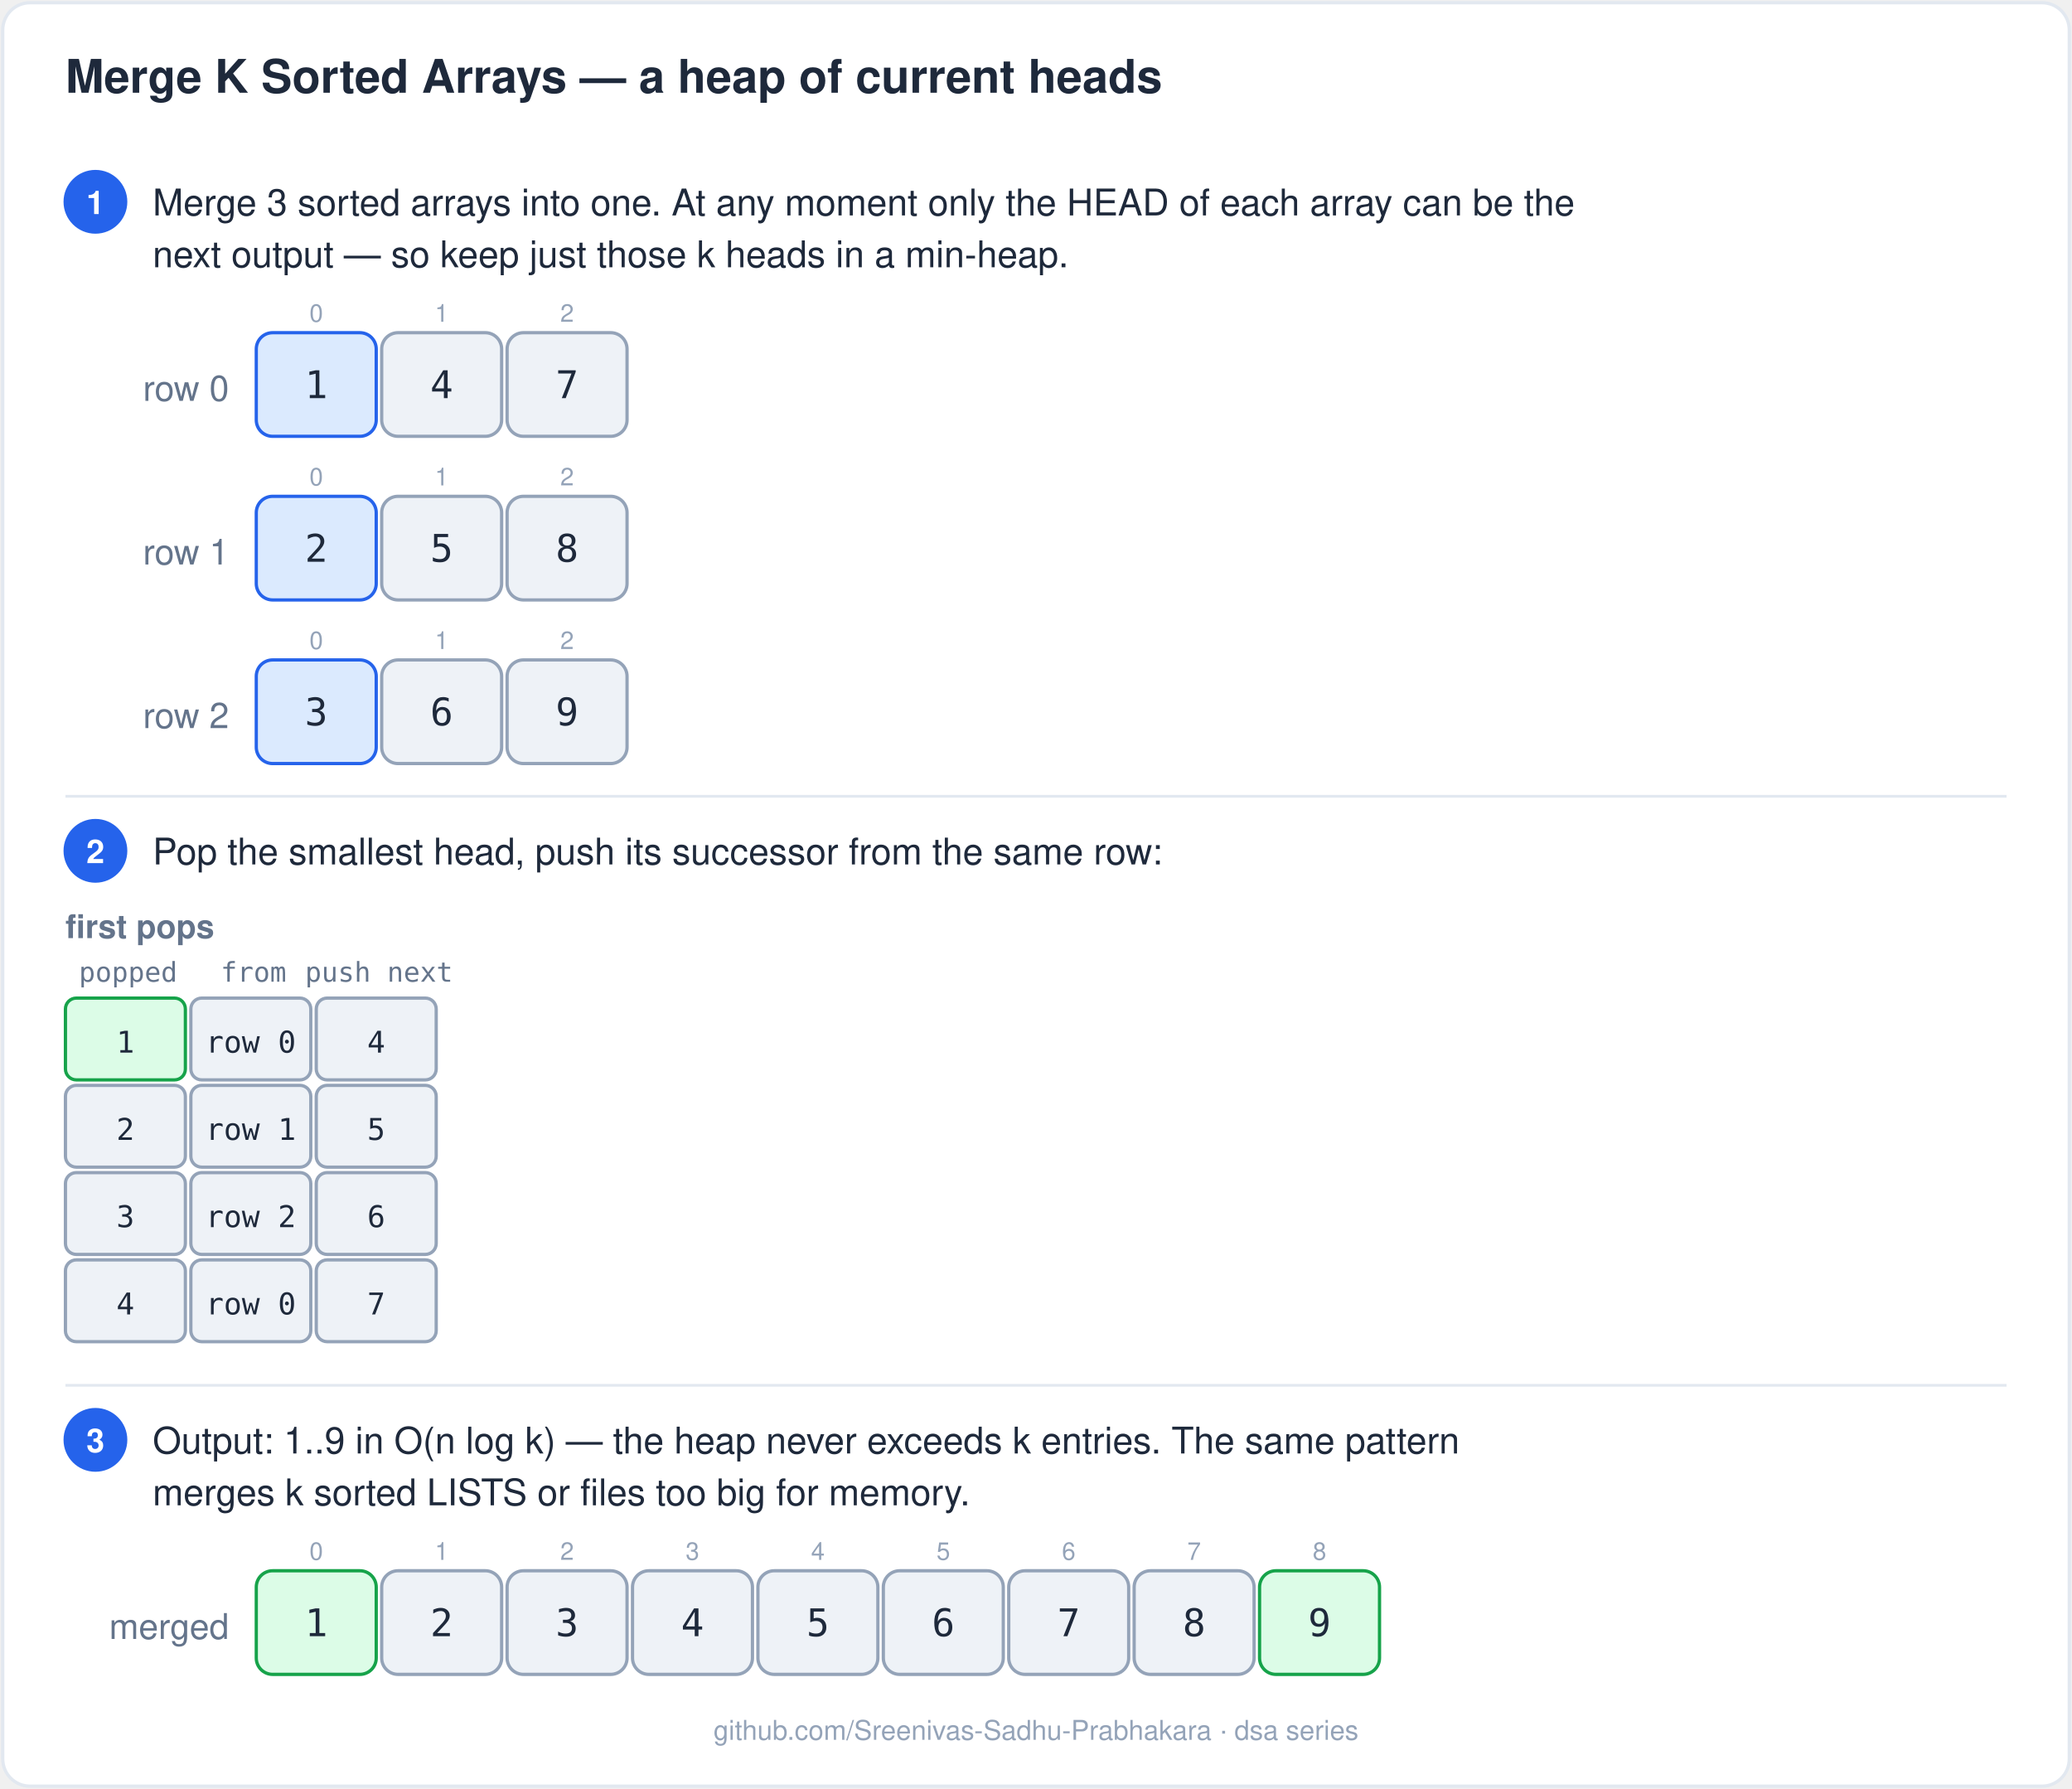
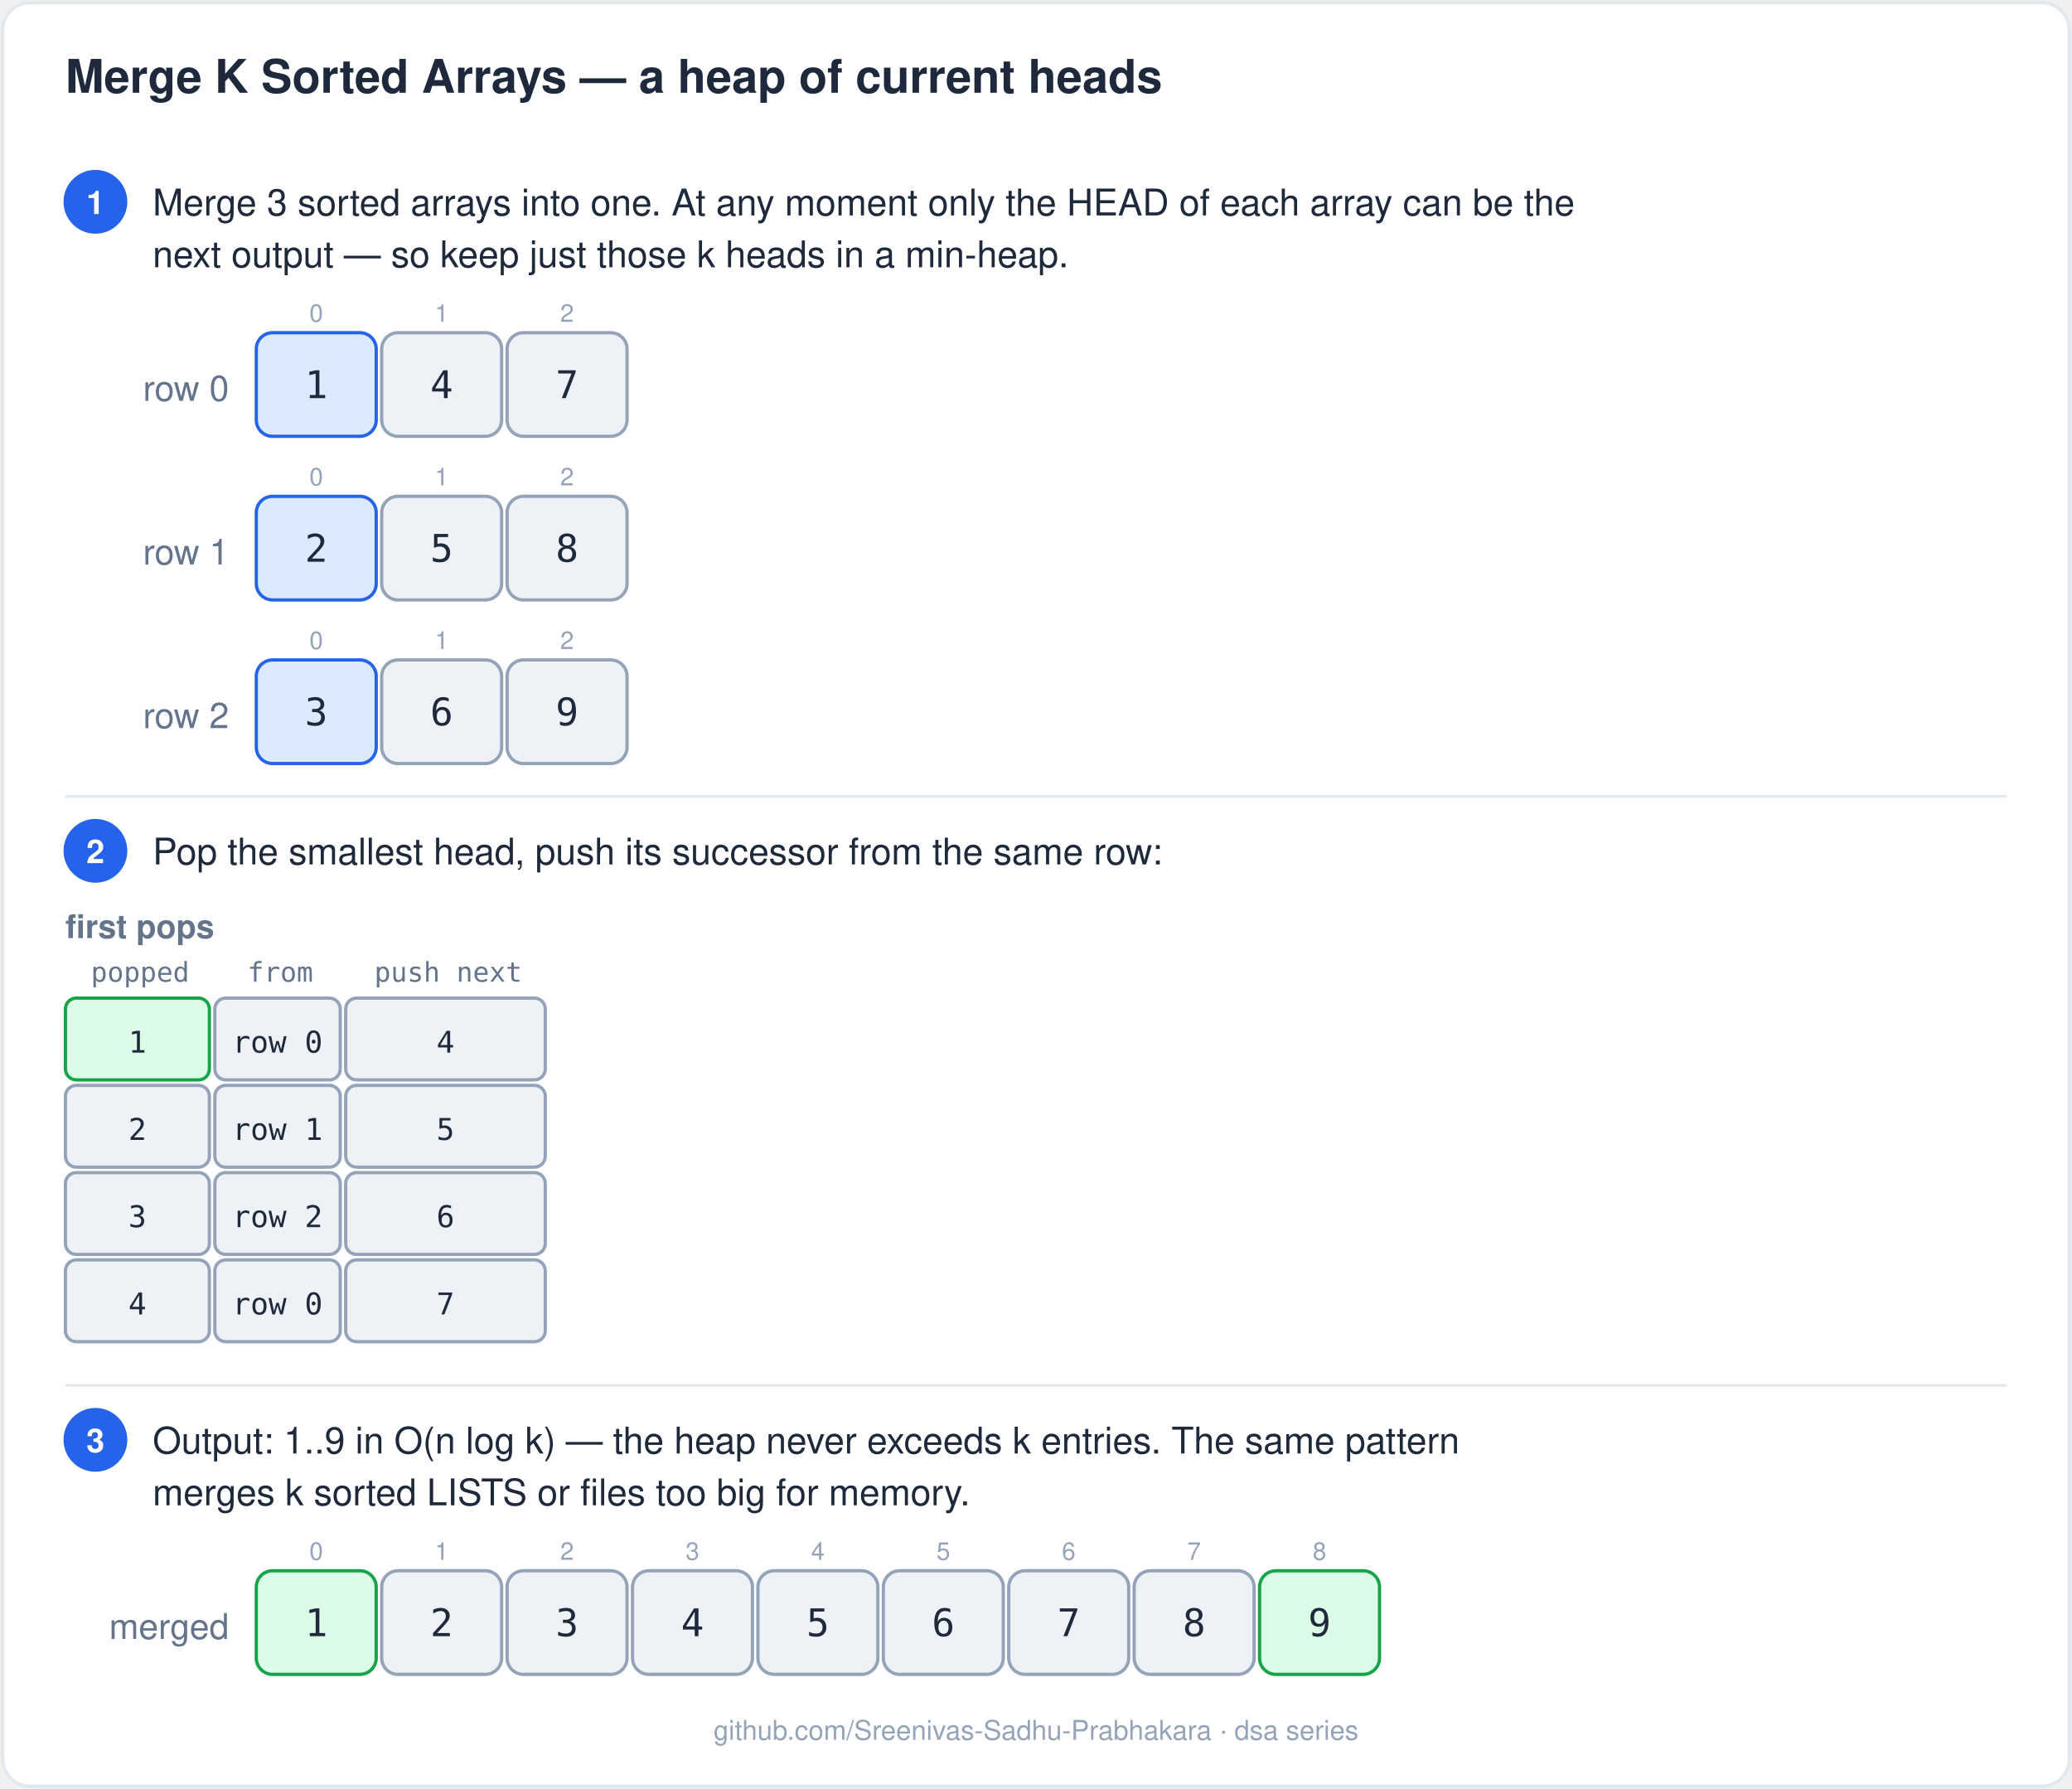
<svg xmlns="http://www.w3.org/2000/svg" width="760" height="656" viewBox="0 0 760 656" role="img" aria-label="Step-by-step visual walkthrough">
  <defs>
    <marker id="arr" markerWidth="8" markerHeight="8" refX="6" refY="3" orient="auto">
      <path d="M0,0 L7,3 L0,6 z" fill="context-stroke" />
    </marker>
  </defs>
  <rect x="1.0" y="1.0" width="758.0" height="654.0" rx="10" fill="#ffffff" stroke="#e2e8f0" stroke-width="1.2" />
  <text x="24.0" y="34.0" font-family="-apple-system,Segoe UI,Helvetica,Arial,sans-serif" font-size="17" fill="#1e293b" text-anchor="start" font-weight="600">Merge K Sorted Arrays — a heap of current heads</text>
  <circle cx="35.0" cy="74.0" r="11" fill="#2563eb" stroke="#2563eb" stroke-width="1.4" />
  <text x="35.0" y="78.5" font-family="-apple-system,Segoe UI,Helvetica,Arial,sans-serif" font-size="12" fill="#ffffff" text-anchor="middle" font-weight="600">1</text>
  <text x="56.0" y="79.0" font-family="-apple-system,Segoe UI,Helvetica,Arial,sans-serif" font-size="13.5" fill="#1e293b" text-anchor="start">Merge 3 sorted arrays into one. At any moment only the HEAD of each array can be the</text>
  <text x="56.0" y="98.0" font-family="-apple-system,Segoe UI,Helvetica,Arial,sans-serif" font-size="13.5" fill="#1e293b" text-anchor="start">next output — so keep just those k heads in a min-heap.</text>
  <text x="84.0" y="147.0" font-family="-apple-system,Segoe UI,Helvetica,Arial,sans-serif" font-size="13" fill="#64748b" text-anchor="end">row 0</text>
  <rect x="94.0" y="122.0" width="44.0" height="38.0" rx="6" fill="#dbeafe" stroke="#2563eb" stroke-width="1.2" />
  <text x="116.0" y="146.0" font-family="ui-monospace,Menlo,monospace" font-size="14" fill="#1e293b" text-anchor="middle">1</text>
  <text x="116.0" y="118.0" font-family="-apple-system,Segoe UI,Helvetica,Arial,sans-serif" font-size="9" fill="#94a3b8" text-anchor="middle">0</text>
  <rect x="140.0" y="122.0" width="44.0" height="38.0" rx="6" fill="#eef2f7" stroke="#94a3b8" stroke-width="1.2" />
  <text x="162.0" y="146.0" font-family="ui-monospace,Menlo,monospace" font-size="14" fill="#1e293b" text-anchor="middle">4</text>
  <text x="162.0" y="118.0" font-family="-apple-system,Segoe UI,Helvetica,Arial,sans-serif" font-size="9" fill="#94a3b8" text-anchor="middle">1</text>
  <rect x="186.0" y="122.0" width="44.0" height="38.0" rx="6" fill="#eef2f7" stroke="#94a3b8" stroke-width="1.2" />
  <text x="208.0" y="146.0" font-family="ui-monospace,Menlo,monospace" font-size="14" fill="#1e293b" text-anchor="middle">7</text>
  <text x="208.0" y="118.0" font-family="-apple-system,Segoe UI,Helvetica,Arial,sans-serif" font-size="9" fill="#94a3b8" text-anchor="middle">2</text>
  <text x="84.0" y="207.0" font-family="-apple-system,Segoe UI,Helvetica,Arial,sans-serif" font-size="13" fill="#64748b" text-anchor="end">row 1</text>
  <rect x="94.0" y="182.0" width="44.0" height="38.0" rx="6" fill="#dbeafe" stroke="#2563eb" stroke-width="1.2" />
  <text x="116.0" y="206.0" font-family="ui-monospace,Menlo,monospace" font-size="14" fill="#1e293b" text-anchor="middle">2</text>
  <text x="116.0" y="178.0" font-family="-apple-system,Segoe UI,Helvetica,Arial,sans-serif" font-size="9" fill="#94a3b8" text-anchor="middle">0</text>
  <rect x="140.0" y="182.0" width="44.0" height="38.0" rx="6" fill="#eef2f7" stroke="#94a3b8" stroke-width="1.2" />
  <text x="162.0" y="206.0" font-family="ui-monospace,Menlo,monospace" font-size="14" fill="#1e293b" text-anchor="middle">5</text>
  <text x="162.0" y="178.0" font-family="-apple-system,Segoe UI,Helvetica,Arial,sans-serif" font-size="9" fill="#94a3b8" text-anchor="middle">1</text>
  <rect x="186.0" y="182.0" width="44.0" height="38.0" rx="6" fill="#eef2f7" stroke="#94a3b8" stroke-width="1.2" />
  <text x="208.0" y="206.0" font-family="ui-monospace,Menlo,monospace" font-size="14" fill="#1e293b" text-anchor="middle">8</text>
  <text x="208.0" y="178.0" font-family="-apple-system,Segoe UI,Helvetica,Arial,sans-serif" font-size="9" fill="#94a3b8" text-anchor="middle">2</text>
  <text x="84.0" y="267.0" font-family="-apple-system,Segoe UI,Helvetica,Arial,sans-serif" font-size="13" fill="#64748b" text-anchor="end">row 2</text>
  <rect x="94.0" y="242.0" width="44.0" height="38.0" rx="6" fill="#dbeafe" stroke="#2563eb" stroke-width="1.2" />
  <text x="116.0" y="266.0" font-family="ui-monospace,Menlo,monospace" font-size="14" fill="#1e293b" text-anchor="middle">3</text>
  <text x="116.0" y="238.0" font-family="-apple-system,Segoe UI,Helvetica,Arial,sans-serif" font-size="9" fill="#94a3b8" text-anchor="middle">0</text>
  <rect x="140.0" y="242.0" width="44.0" height="38.0" rx="6" fill="#eef2f7" stroke="#94a3b8" stroke-width="1.2" />
  <text x="162.0" y="266.0" font-family="ui-monospace,Menlo,monospace" font-size="14" fill="#1e293b" text-anchor="middle">6</text>
  <text x="162.0" y="238.0" font-family="-apple-system,Segoe UI,Helvetica,Arial,sans-serif" font-size="9" fill="#94a3b8" text-anchor="middle">1</text>
  <rect x="186.0" y="242.0" width="44.0" height="38.0" rx="6" fill="#eef2f7" stroke="#94a3b8" stroke-width="1.2" />
  <text x="208.0" y="266.0" font-family="ui-monospace,Menlo,monospace" font-size="14" fill="#1e293b" text-anchor="middle">9</text>
  <text x="208.0" y="238.0" font-family="-apple-system,Segoe UI,Helvetica,Arial,sans-serif" font-size="9" fill="#94a3b8" text-anchor="middle">2</text>
  <line x1="24.0" y1="292.0" x2="736.0" y2="292.0" stroke="#e2e8f0" stroke-width="1" />
  <circle cx="35.0" cy="312.0" r="11" fill="#2563eb" stroke="#2563eb" stroke-width="1.4" />
  <text x="35.0" y="316.5" font-family="-apple-system,Segoe UI,Helvetica,Arial,sans-serif" font-size="12" fill="#ffffff" text-anchor="middle" font-weight="600">2</text>
  <text x="56.0" y="317.0" font-family="-apple-system,Segoe UI,Helvetica,Arial,sans-serif" font-size="13.5" fill="#1e293b" text-anchor="start">Pop the smallest head, push its successor from the same row:</text>
  <text x="24.0" y="344.0" font-family="-apple-system,Segoe UI,Helvetica,Arial,sans-serif" font-size="12" fill="#64748b" text-anchor="start" font-weight="600">first pops</text>
-   <text x="47.0" y="360.0" font-family="ui-monospace,Menlo,monospace" font-size="10" fill="#64748b" text-anchor="middle">popped</text>
-   <text x="93.0" y="360.0" font-family="ui-monospace,Menlo,monospace" font-size="10" fill="#64748b" text-anchor="middle">from</text>
-   <text x="139.0" y="360.0" font-family="ui-monospace,Menlo,monospace" font-size="10" fill="#64748b" text-anchor="middle">push next</text>
-   <rect x="24.0" y="366.0" width="44.0" height="30.0" rx="4" fill="#dcfce7" stroke="#16a34a" stroke-width="1.2" />
-   <text x="46.0" y="386.0" font-family="ui-monospace,Menlo,monospace" font-size="11" fill="#1e293b" text-anchor="middle">1</text>
-   <rect x="70.0" y="366.0" width="44.0" height="30.0" rx="4" fill="#eef2f7" stroke="#94a3b8" stroke-width="1.2" />
-   <text x="92.0" y="386.0" font-family="ui-monospace,Menlo,monospace" font-size="11" fill="#1e293b" text-anchor="middle">row 0</text>
-   <rect x="116.0" y="366.0" width="44.0" height="30.0" rx="4" fill="#eef2f7" stroke="#94a3b8" stroke-width="1.2" />
-   <text x="138.0" y="386.0" font-family="ui-monospace,Menlo,monospace" font-size="11" fill="#1e293b" text-anchor="middle">4</text>
-   <rect x="24.0" y="398.0" width="44.0" height="30.0" rx="4" fill="#eef2f7" stroke="#94a3b8" stroke-width="1.2" />
-   <text x="46.0" y="418.0" font-family="ui-monospace,Menlo,monospace" font-size="11" fill="#1e293b" text-anchor="middle">2</text>
-   <rect x="70.0" y="398.0" width="44.0" height="30.0" rx="4" fill="#eef2f7" stroke="#94a3b8" stroke-width="1.2" />
-   <text x="92.0" y="418.0" font-family="ui-monospace,Menlo,monospace" font-size="11" fill="#1e293b" text-anchor="middle">row 1</text>
-   <rect x="116.0" y="398.0" width="44.0" height="30.0" rx="4" fill="#eef2f7" stroke="#94a3b8" stroke-width="1.2" />
-   <text x="138.0" y="418.0" font-family="ui-monospace,Menlo,monospace" font-size="11" fill="#1e293b" text-anchor="middle">5</text>
-   <rect x="24.0" y="430.0" width="44.0" height="30.0" rx="4" fill="#eef2f7" stroke="#94a3b8" stroke-width="1.2" />
-   <text x="46.0" y="450.0" font-family="ui-monospace,Menlo,monospace" font-size="11" fill="#1e293b" text-anchor="middle">3</text>
-   <rect x="70.0" y="430.0" width="44.0" height="30.0" rx="4" fill="#eef2f7" stroke="#94a3b8" stroke-width="1.2" />
-   <text x="92.0" y="450.0" font-family="ui-monospace,Menlo,monospace" font-size="11" fill="#1e293b" text-anchor="middle">row 2</text>
-   <rect x="116.0" y="430.0" width="44.0" height="30.0" rx="4" fill="#eef2f7" stroke="#94a3b8" stroke-width="1.2" />
-   <text x="138.0" y="450.0" font-family="ui-monospace,Menlo,monospace" font-size="11" fill="#1e293b" text-anchor="middle">6</text>
-   <rect x="24.0" y="462.0" width="44.0" height="30.0" rx="4" fill="#eef2f7" stroke="#94a3b8" stroke-width="1.2" />
-   <text x="46.0" y="482.0" font-family="ui-monospace,Menlo,monospace" font-size="11" fill="#1e293b" text-anchor="middle">4</text>
-   <rect x="70.0" y="462.0" width="44.0" height="30.0" rx="4" fill="#eef2f7" stroke="#94a3b8" stroke-width="1.2" />
-   <text x="92.0" y="482.0" font-family="ui-monospace,Menlo,monospace" font-size="11" fill="#1e293b" text-anchor="middle">row 0</text>
-   <rect x="116.0" y="462.0" width="44.0" height="30.0" rx="4" fill="#eef2f7" stroke="#94a3b8" stroke-width="1.2" />
-   <text x="138.0" y="482.0" font-family="ui-monospace,Menlo,monospace" font-size="11" fill="#1e293b" text-anchor="middle">7</text>
+   <text x="51.4" y="360.0" font-family="ui-monospace,Menlo,monospace" font-size="10" fill="#64748b" text-anchor="middle">popped</text>
+   <text x="102.8" y="360.0" font-family="ui-monospace,Menlo,monospace" font-size="10" fill="#64748b" text-anchor="middle">from</text>
+   <text x="164.4" y="360.0" font-family="ui-monospace,Menlo,monospace" font-size="10" fill="#64748b" text-anchor="middle">push next</text>
+   <rect x="24.0" y="366.0" width="52.8" height="30.0" rx="4" fill="#dcfce7" stroke="#16a34a" stroke-width="1.2" />
+   <text x="50.4" y="386.0" font-family="ui-monospace,Menlo,monospace" font-size="11" fill="#1e293b" text-anchor="middle">1</text>
+   <rect x="78.8" y="366.0" width="46.0" height="30.0" rx="4" fill="#eef2f7" stroke="#94a3b8" stroke-width="1.2" />
+   <text x="101.8" y="386.0" font-family="ui-monospace,Menlo,monospace" font-size="11" fill="#1e293b" text-anchor="middle">row 0</text>
+   <rect x="126.8" y="366.0" width="73.2" height="30.0" rx="4" fill="#eef2f7" stroke="#94a3b8" stroke-width="1.2" />
+   <text x="163.4" y="386.0" font-family="ui-monospace,Menlo,monospace" font-size="11" fill="#1e293b" text-anchor="middle">4</text>
+   <rect x="24.0" y="398.0" width="52.8" height="30.0" rx="4" fill="#eef2f7" stroke="#94a3b8" stroke-width="1.2" />
+   <text x="50.4" y="418.0" font-family="ui-monospace,Menlo,monospace" font-size="11" fill="#1e293b" text-anchor="middle">2</text>
+   <rect x="78.8" y="398.0" width="46.0" height="30.0" rx="4" fill="#eef2f7" stroke="#94a3b8" stroke-width="1.2" />
+   <text x="101.8" y="418.0" font-family="ui-monospace,Menlo,monospace" font-size="11" fill="#1e293b" text-anchor="middle">row 1</text>
+   <rect x="126.8" y="398.0" width="73.2" height="30.0" rx="4" fill="#eef2f7" stroke="#94a3b8" stroke-width="1.2" />
+   <text x="163.4" y="418.0" font-family="ui-monospace,Menlo,monospace" font-size="11" fill="#1e293b" text-anchor="middle">5</text>
+   <rect x="24.0" y="430.0" width="52.8" height="30.0" rx="4" fill="#eef2f7" stroke="#94a3b8" stroke-width="1.2" />
+   <text x="50.4" y="450.0" font-family="ui-monospace,Menlo,monospace" font-size="11" fill="#1e293b" text-anchor="middle">3</text>
+   <rect x="78.8" y="430.0" width="46.0" height="30.0" rx="4" fill="#eef2f7" stroke="#94a3b8" stroke-width="1.2" />
+   <text x="101.8" y="450.0" font-family="ui-monospace,Menlo,monospace" font-size="11" fill="#1e293b" text-anchor="middle">row 2</text>
+   <rect x="126.8" y="430.0" width="73.2" height="30.0" rx="4" fill="#eef2f7" stroke="#94a3b8" stroke-width="1.2" />
+   <text x="163.4" y="450.0" font-family="ui-monospace,Menlo,monospace" font-size="11" fill="#1e293b" text-anchor="middle">6</text>
+   <rect x="24.0" y="462.0" width="52.8" height="30.0" rx="4" fill="#eef2f7" stroke="#94a3b8" stroke-width="1.2" />
+   <text x="50.4" y="482.0" font-family="ui-monospace,Menlo,monospace" font-size="11" fill="#1e293b" text-anchor="middle">4</text>
+   <rect x="78.8" y="462.0" width="46.0" height="30.0" rx="4" fill="#eef2f7" stroke="#94a3b8" stroke-width="1.2" />
+   <text x="101.8" y="482.0" font-family="ui-monospace,Menlo,monospace" font-size="11" fill="#1e293b" text-anchor="middle">row 0</text>
+   <rect x="126.8" y="462.0" width="73.2" height="30.0" rx="4" fill="#eef2f7" stroke="#94a3b8" stroke-width="1.2" />
+   <text x="163.4" y="482.0" font-family="ui-monospace,Menlo,monospace" font-size="11" fill="#1e293b" text-anchor="middle">7</text>
  <line x1="24.0" y1="508.0" x2="736.0" y2="508.0" stroke="#e2e8f0" stroke-width="1" />
  <circle cx="35.0" cy="528.0" r="11" fill="#2563eb" stroke="#2563eb" stroke-width="1.4" />
  <text x="35.0" y="532.5" font-family="-apple-system,Segoe UI,Helvetica,Arial,sans-serif" font-size="12" fill="#ffffff" text-anchor="middle" font-weight="600">3</text>
  <text x="56.0" y="533.0" font-family="-apple-system,Segoe UI,Helvetica,Arial,sans-serif" font-size="13.5" fill="#1e293b" text-anchor="start">Output: 1..9 in O(n log k) — the heap never exceeds k entries. The same pattern</text>
  <text x="56.0" y="552.0" font-family="-apple-system,Segoe UI,Helvetica,Arial,sans-serif" font-size="13.5" fill="#1e293b" text-anchor="start">merges k sorted LISTS or files too big for memory.</text>
  <text x="84.0" y="601.0" font-family="-apple-system,Segoe UI,Helvetica,Arial,sans-serif" font-size="13" fill="#64748b" text-anchor="end">merged</text>
  <rect x="94.0" y="576.0" width="44.0" height="38.0" rx="6" fill="#dcfce7" stroke="#16a34a" stroke-width="1.2" />
  <text x="116.0" y="600.0" font-family="ui-monospace,Menlo,monospace" font-size="14" fill="#1e293b" text-anchor="middle">1</text>
  <text x="116.0" y="572.0" font-family="-apple-system,Segoe UI,Helvetica,Arial,sans-serif" font-size="9" fill="#94a3b8" text-anchor="middle">0</text>
  <rect x="140.0" y="576.0" width="44.0" height="38.0" rx="6" fill="#eef2f7" stroke="#94a3b8" stroke-width="1.2" />
  <text x="162.0" y="600.0" font-family="ui-monospace,Menlo,monospace" font-size="14" fill="#1e293b" text-anchor="middle">2</text>
  <text x="162.0" y="572.0" font-family="-apple-system,Segoe UI,Helvetica,Arial,sans-serif" font-size="9" fill="#94a3b8" text-anchor="middle">1</text>
  <rect x="186.0" y="576.0" width="44.0" height="38.0" rx="6" fill="#eef2f7" stroke="#94a3b8" stroke-width="1.2" />
  <text x="208.0" y="600.0" font-family="ui-monospace,Menlo,monospace" font-size="14" fill="#1e293b" text-anchor="middle">3</text>
  <text x="208.0" y="572.0" font-family="-apple-system,Segoe UI,Helvetica,Arial,sans-serif" font-size="9" fill="#94a3b8" text-anchor="middle">2</text>
  <rect x="232.0" y="576.0" width="44.0" height="38.0" rx="6" fill="#eef2f7" stroke="#94a3b8" stroke-width="1.2" />
  <text x="254.0" y="600.0" font-family="ui-monospace,Menlo,monospace" font-size="14" fill="#1e293b" text-anchor="middle">4</text>
  <text x="254.0" y="572.0" font-family="-apple-system,Segoe UI,Helvetica,Arial,sans-serif" font-size="9" fill="#94a3b8" text-anchor="middle">3</text>
  <rect x="278.0" y="576.0" width="44.0" height="38.0" rx="6" fill="#eef2f7" stroke="#94a3b8" stroke-width="1.2" />
  <text x="300.0" y="600.0" font-family="ui-monospace,Menlo,monospace" font-size="14" fill="#1e293b" text-anchor="middle">5</text>
  <text x="300.0" y="572.0" font-family="-apple-system,Segoe UI,Helvetica,Arial,sans-serif" font-size="9" fill="#94a3b8" text-anchor="middle">4</text>
  <rect x="324.0" y="576.0" width="44.0" height="38.0" rx="6" fill="#eef2f7" stroke="#94a3b8" stroke-width="1.2" />
  <text x="346.0" y="600.0" font-family="ui-monospace,Menlo,monospace" font-size="14" fill="#1e293b" text-anchor="middle">6</text>
  <text x="346.0" y="572.0" font-family="-apple-system,Segoe UI,Helvetica,Arial,sans-serif" font-size="9" fill="#94a3b8" text-anchor="middle">5</text>
  <rect x="370.0" y="576.0" width="44.0" height="38.0" rx="6" fill="#eef2f7" stroke="#94a3b8" stroke-width="1.2" />
  <text x="392.0" y="600.0" font-family="ui-monospace,Menlo,monospace" font-size="14" fill="#1e293b" text-anchor="middle">7</text>
  <text x="392.0" y="572.0" font-family="-apple-system,Segoe UI,Helvetica,Arial,sans-serif" font-size="9" fill="#94a3b8" text-anchor="middle">6</text>
  <rect x="416.0" y="576.0" width="44.0" height="38.0" rx="6" fill="#eef2f7" stroke="#94a3b8" stroke-width="1.2" />
  <text x="438.0" y="600.0" font-family="ui-monospace,Menlo,monospace" font-size="14" fill="#1e293b" text-anchor="middle">8</text>
  <text x="438.0" y="572.0" font-family="-apple-system,Segoe UI,Helvetica,Arial,sans-serif" font-size="9" fill="#94a3b8" text-anchor="middle">7</text>
  <rect x="462.0" y="576.0" width="44.0" height="38.0" rx="6" fill="#dcfce7" stroke="#16a34a" stroke-width="1.2" />
  <text x="484.0" y="600.0" font-family="ui-monospace,Menlo,monospace" font-size="14" fill="#1e293b" text-anchor="middle">9</text>
  <text x="484.0" y="572.0" font-family="-apple-system,Segoe UI,Helvetica,Arial,sans-serif" font-size="9" fill="#94a3b8" text-anchor="middle">8</text>
  <text x="380.0" y="638.0" font-family="-apple-system,Segoe UI,Helvetica,Arial,sans-serif" font-size="10" fill="#94a3b8" text-anchor="middle">github.com/Sreenivas-Sadhu-Prabhakara · dsa series</text>
</svg>
